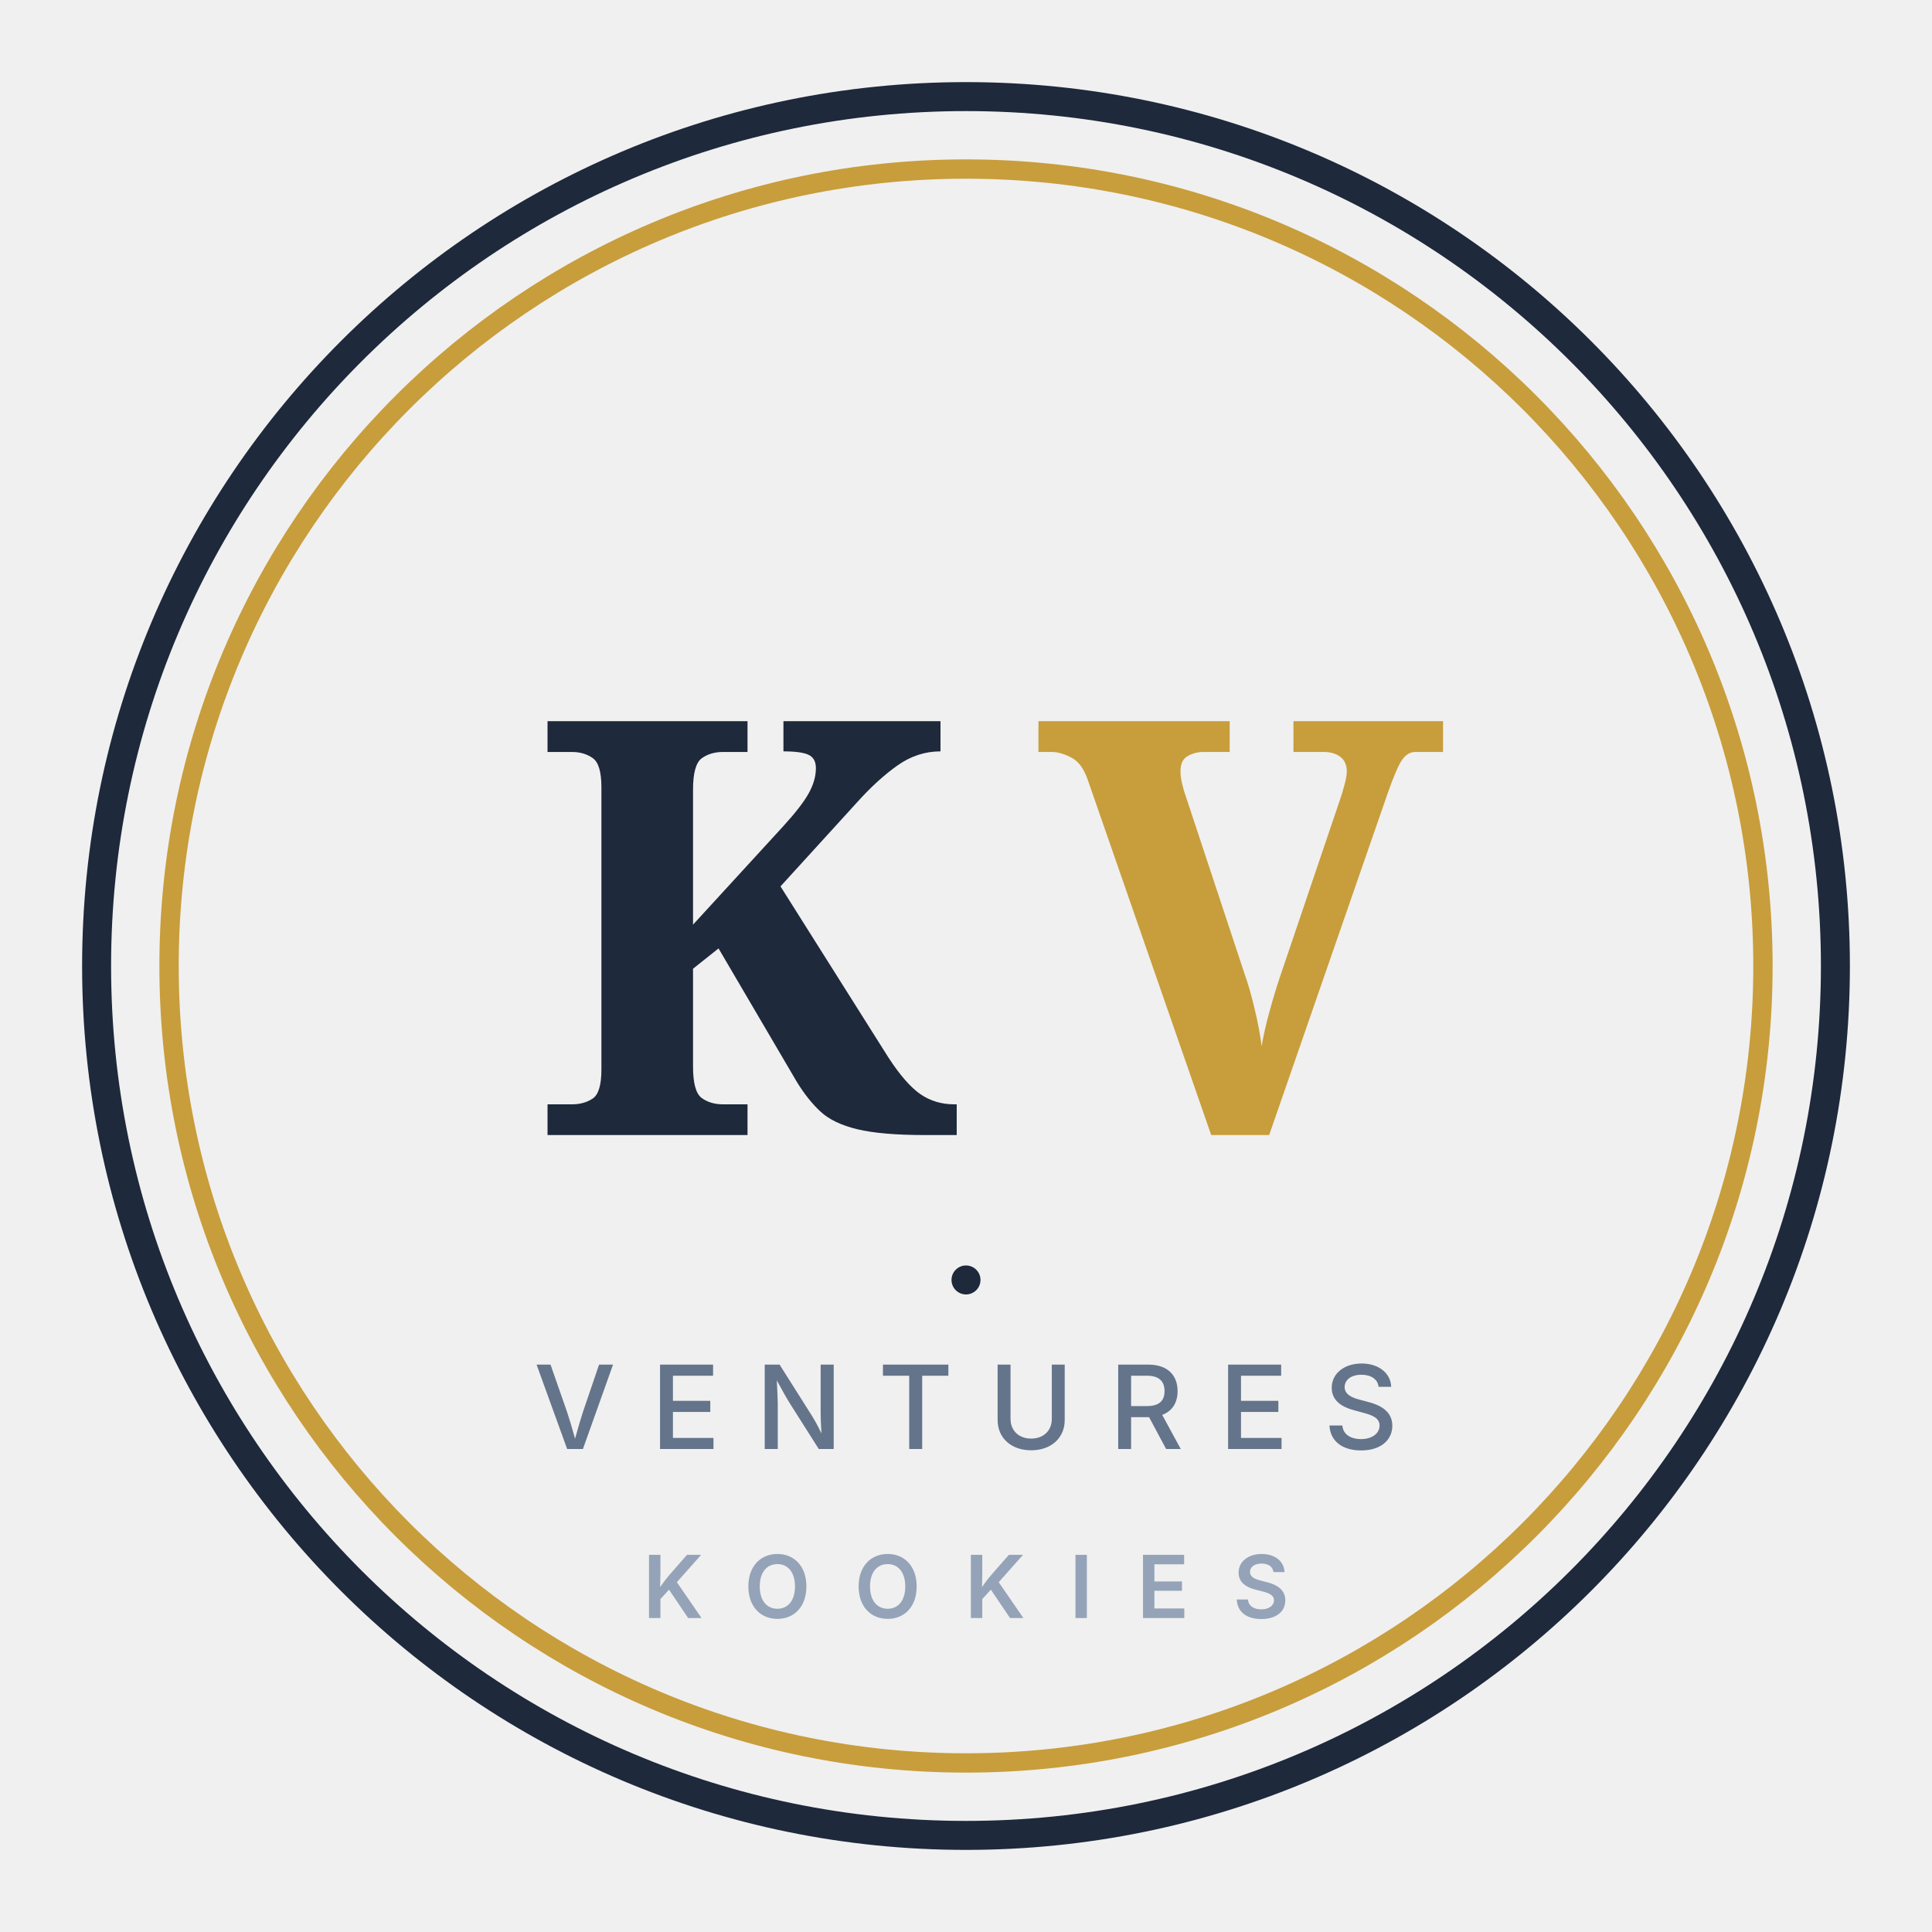
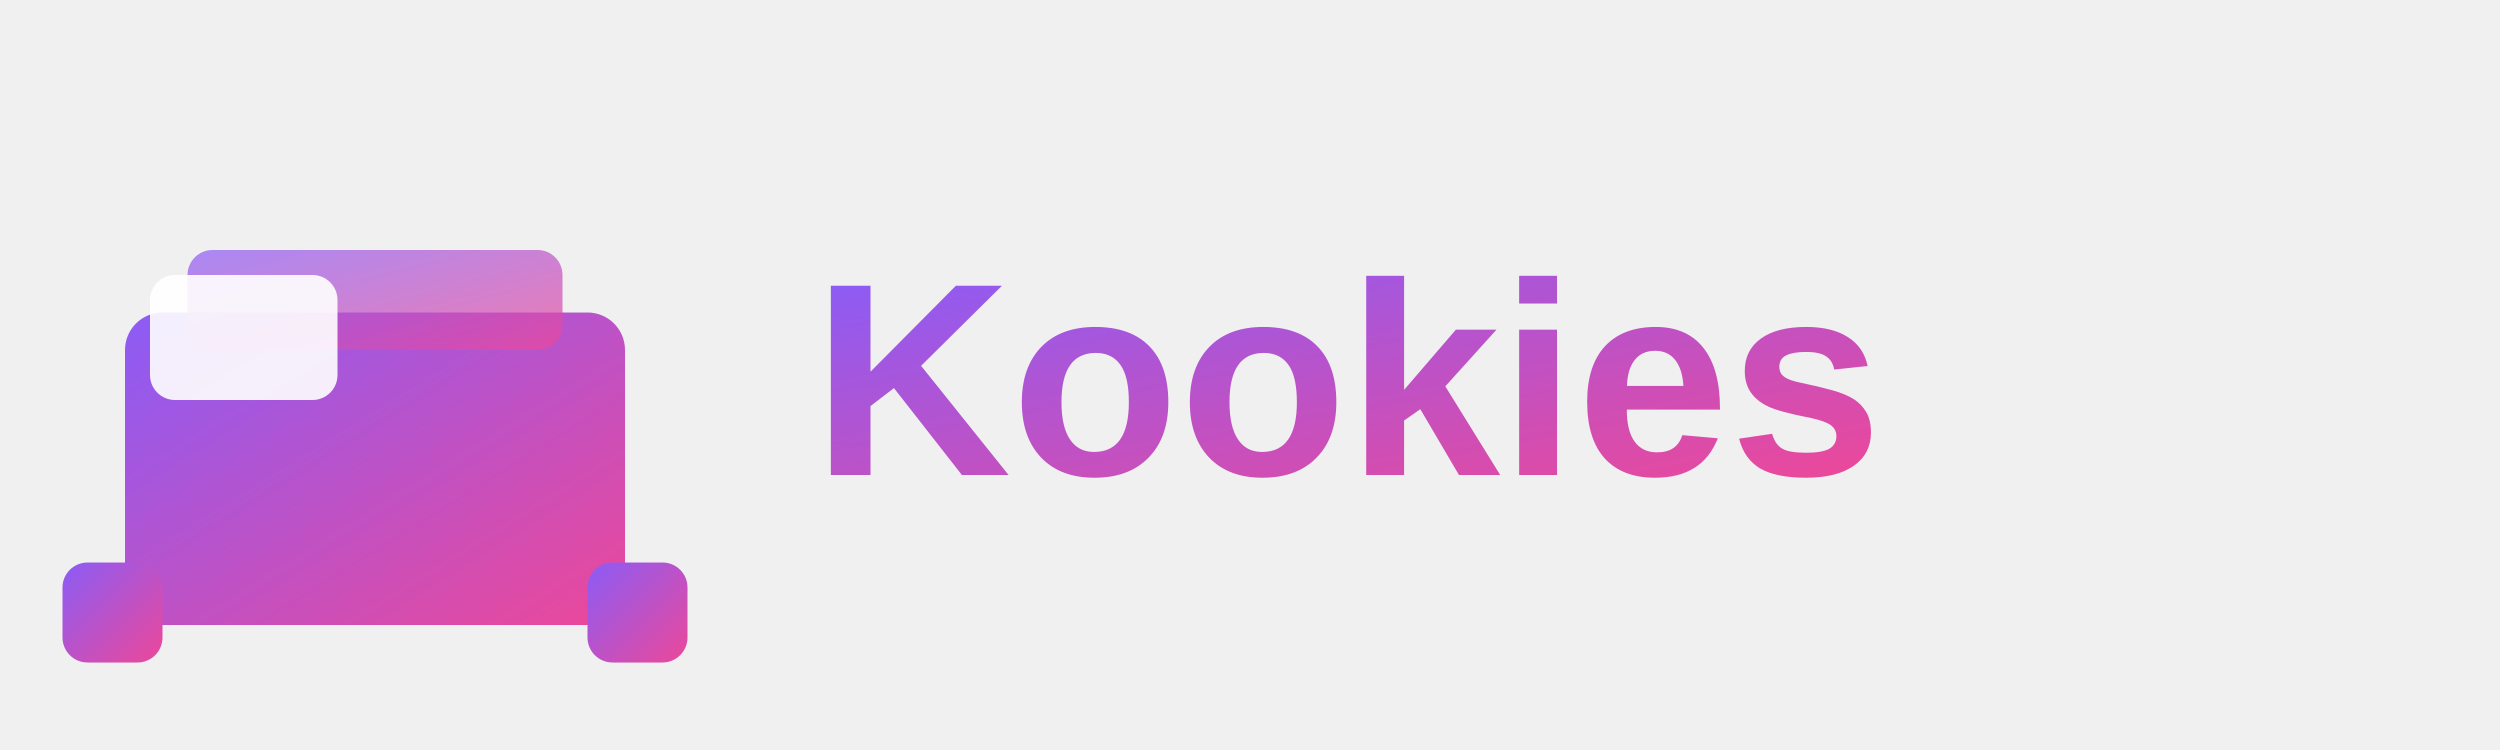
- <svg xmlns="http://www.w3.org/2000/svg" width="400" height="400" viewBox="0 0 400 400" fill="none">
-   <circle cx="200" cy="200" r="180" stroke="#1e293b" stroke-width="6" />
-   <circle cx="200" cy="200" r="165" stroke="#c89d3c" stroke-width="4" />
-   <text x="110" y="235" font-family="Georgia, serif" font-size="120" font-weight="900" fill="#1e293b">K</text>
-   <text x="215" y="235" font-family="Georgia, serif" font-size="120" font-weight="900" fill="#c89d3c">V</text>
-   <text x="50%" y="300" text-anchor="middle" font-family="'Inter', sans-serif" font-size="24" font-weight="500" fill="#64748b" letter-spacing="0.3em">VENTURES</text>
-   <text x="50%" y="335" text-anchor="middle" font-family="'Inter', sans-serif" font-size="18" font-weight="600" fill="#94a3b8" letter-spacing="0.5em">KOOKIES</text>
-   <circle cx="200" cy="265" r="3" fill="#1e293b" />
+ <svg xmlns="http://www.w3.org/2000/svg" width="200" height="60" viewBox="0 0 200 60" fill="none">
+   <defs>
+     <linearGradient id="logoGradient" x1="0%" y1="0%" x2="100%" y2="100%">
+       <stop offset="0%" style="stop-color:#8b5cf6" />
+       <stop offset="100%" style="stop-color:#ec4899" />
+     </linearGradient>
+   </defs>
+   <rect x="10" y="25" width="40" height="25" rx="3" fill="url(#logoGradient)" />
+   <rect x="15" y="20" width="30" height="8" rx="2" fill="url(#logoGradient)" opacity="0.7" />
+   <rect x="5" y="45" width="8" height="8" rx="2" fill="url(#logoGradient)" />
+   <rect x="47" y="45" width="8" height="8" rx="2" fill="url(#logoGradient)" />
+   <rect x="12" y="22" width="15" height="10" rx="2" fill="white" opacity="0.9" />
+   <text x="65" y="38" font-family="Arial, sans-serif" font-size="22" font-weight="bold" fill="url(#logoGradient)">Kookies</text>
</svg>
